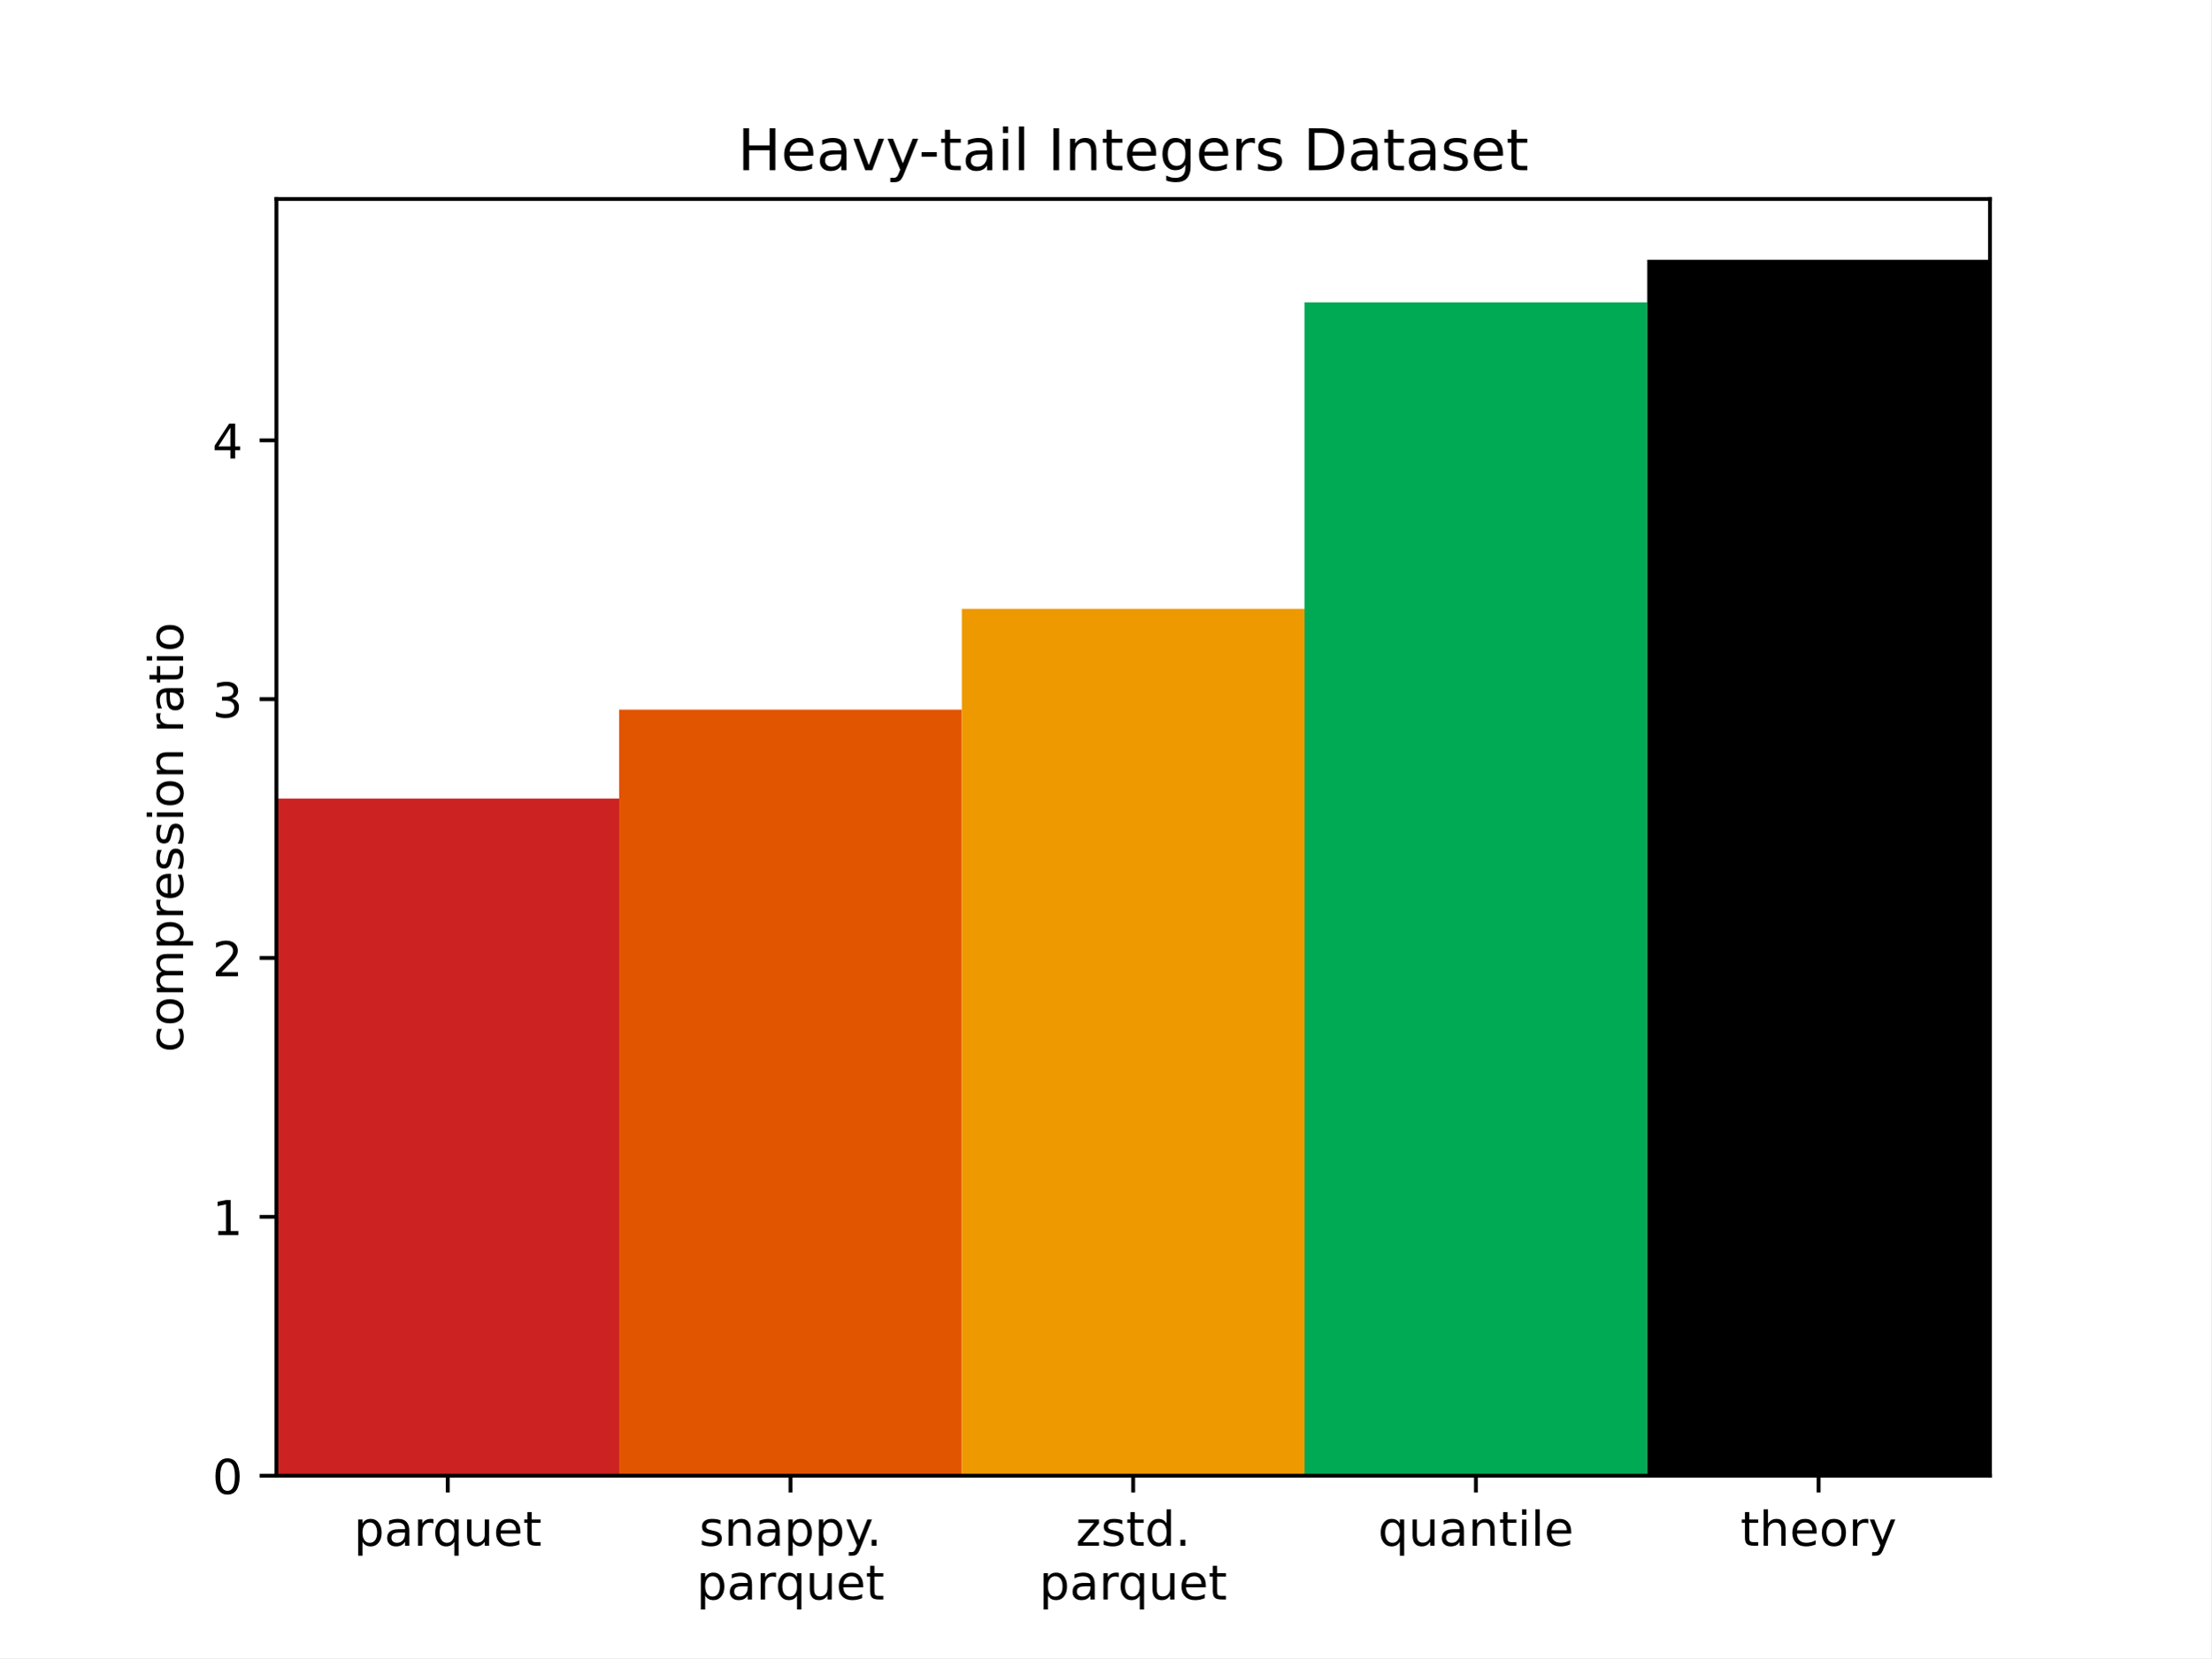
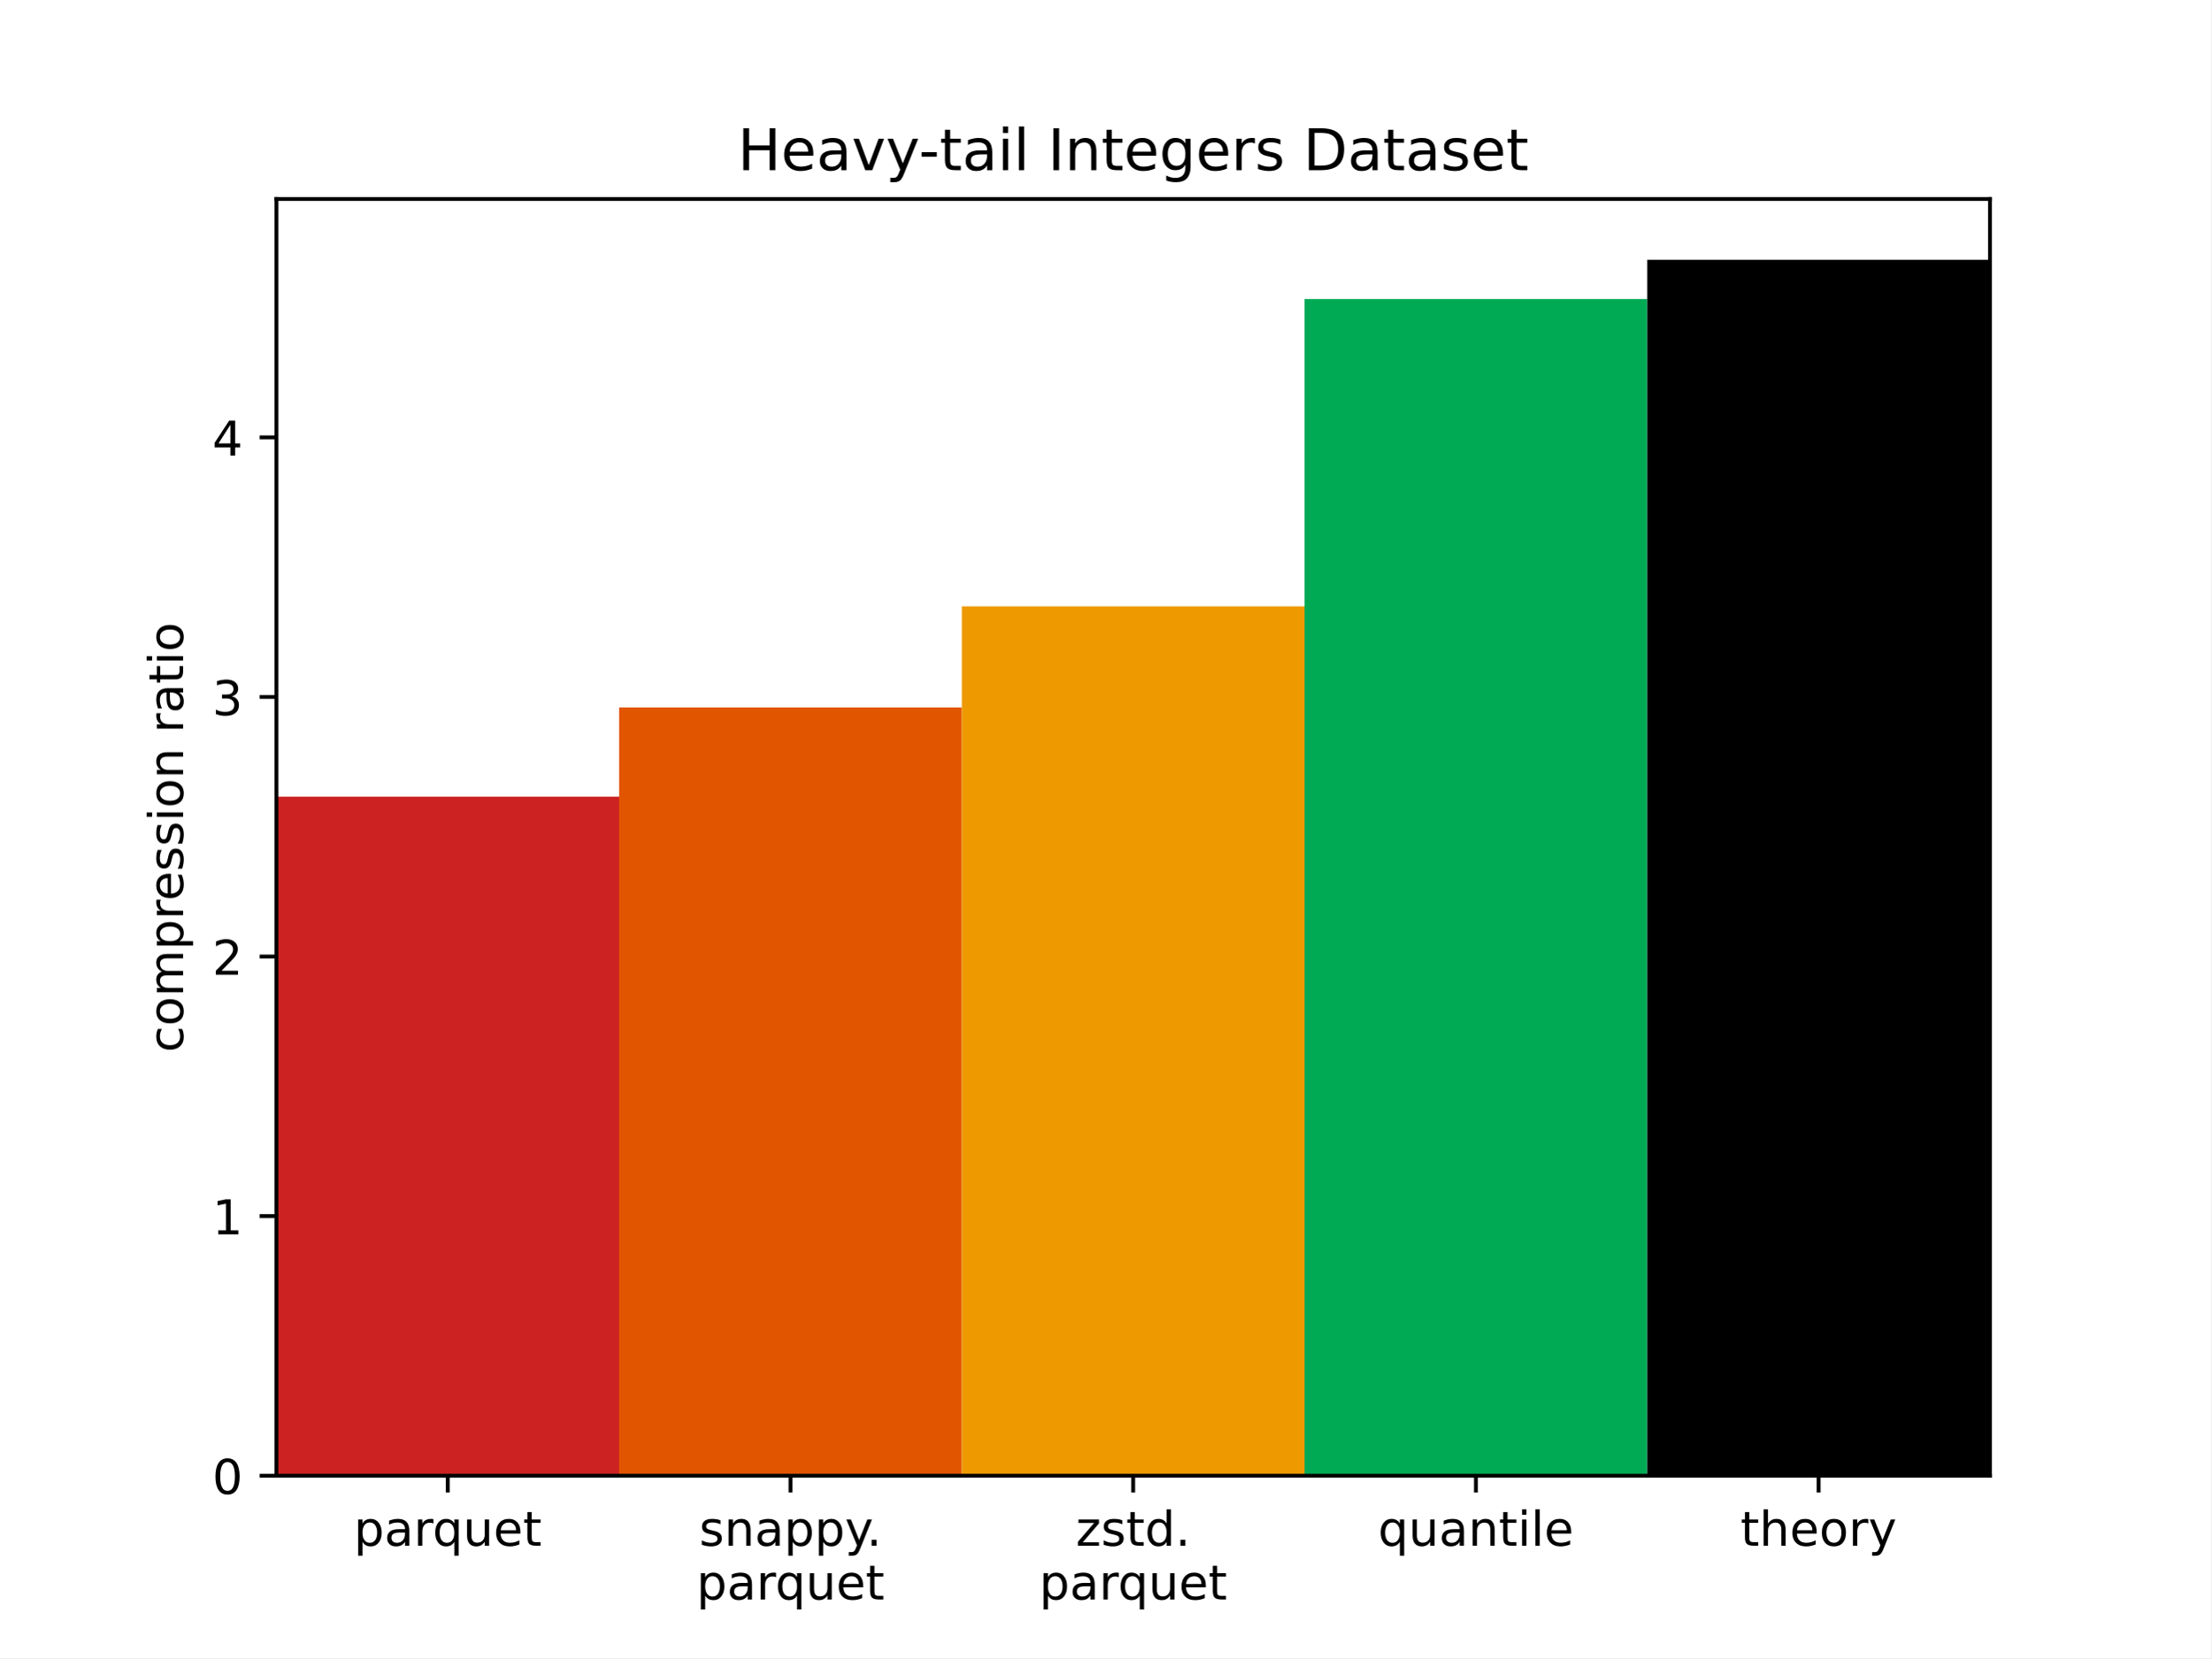
<svg xmlns="http://www.w3.org/2000/svg" xmlns:xlink="http://www.w3.org/1999/xlink" height="345.6pt" version="1.1" viewBox="0 0 460.8 345.6" width="460.8pt">
  <defs>
    <style type="text/css">*{stroke-linecap:butt;stroke-linejoin:round;}</style>
  </defs>
  <g id="figure_1">
    <g id="patch_1">
      <path d="M 0 345.6  L 460.8 345.6  L 460.8 0  L 0 0  z " style="fill:#ffffff;" />
    </g>
    <g id="axes_1">
      <g id="patch_2">
        <path d="M 57.6 307.584  L 414.72 307.584  L 414.72 41.472  L 57.6 41.472  z " style="fill:#ffffff;" />
      </g>
      <g id="patch_3">
-         <path clip-path="url(#p42fd078815)" d="M 57.6 307.584  L 129.024 307.584  L 129.024 166.449  L 57.6 166.449  z " style="fill:#cc2222;" />
+         <path clip-path="url(#pb974d0e342)" d="M 57.6 307.584  L 129.024 307.584  L 129.024 166.049  L 57.6 166.049  z " style="fill:#cc2222;" />
      </g>
      <g id="patch_4">
-         <path clip-path="url(#p42fd078815)" d="M 129.024 307.584  L 200.448 307.584  L 200.448 147.913  L 129.024 147.913  z " style="fill:#e25500;" />
+         <path clip-path="url(#pb974d0e342)" d="M 129.024 307.584  L 200.448 307.584  L 200.448 147.461  L 129.024 147.461  z " style="fill:#e25500;" />
      </g>
      <g id="patch_5">
-         <path clip-path="url(#p42fd078815)" d="M 200.448 307.584  L 271.872 307.584  L 271.872 126.898  L 200.448 126.898  z " style="fill:#ee9900;" />
+         <path clip-path="url(#pb974d0e342)" d="M 200.448 307.584  L 271.872 307.584  L 271.872 126.386  L 200.448 126.386  z " style="fill:#ee9900;" />
      </g>
      <g id="patch_6">
-         <path clip-path="url(#p42fd078815)" d="M 271.872 307.584  L 343.296 307.584  L 343.296 63.018  L 271.872 63.018  z " style="fill:#00aa55;" />
+         <path clip-path="url(#pb974d0e342)" d="M 271.872 307.584  L 343.296 307.584  L 343.296 62.326  L 271.872 62.326  z " style="fill:#00aa55;" />
      </g>
      <g id="patch_7">
-         <path clip-path="url(#p42fd078815)" d="M 343.296 307.584  L 414.72 307.584  L 414.72 54.144  L 343.296 54.144  z " />
+         <path clip-path="url(#pb974d0e342)" d="M 343.296 307.584  L 414.72 307.584  L 414.72 54.144  L 343.296 54.144  z " />
      </g>
      <g id="matplotlib.axis_1">
        <g id="xtick_1">
          <g id="line2d_1">
            <defs>
-               <path d="M 0 0  L 0 3.5  " id="m886eb9446c" style="stroke:#000000;stroke-width:0.8;" />
+               <path d="M 0 0  L 0 3.5  " id="mce934f2fca" style="stroke:#000000;stroke-width:0.8;" />
            </defs>
            <g>
-               <use style="stroke:#000000;stroke-width:0.8;" x="93.312" xlink:href="#m886eb9446c" y="307.584" />
+               <use style="stroke:#000000;stroke-width:0.8;" x="93.312" xlink:href="#mce934f2fca" y="307.584" />
            </g>
          </g>
          <g id="text_1">
            <g transform="translate(73.72606 322.1824)scale(0.1 -0.1)">
              <defs>
                <path d="M 18.109 8.203  L 18.109 -20.797  L 9.078 -20.797  L 9.078 54.688  L 18.109 54.688  L 18.109 46.391  Q 20.953 51.266 25.266 53.625  Q 29.594 56 35.594 56  Q 45.562 56 51.781 48.094  Q 58.016 40.188 58.016 27.297  Q 58.016 14.406 51.781 6.484  Q 45.562 -1.422 35.594 -1.422  Q 29.594 -1.422 25.266 0.953  Q 20.953 3.328 18.109 8.203  z M 48.688 27.297  Q 48.688 37.203 44.609 42.844  Q 40.531 48.484 33.406 48.484  Q 26.266 48.484 22.188 42.844  Q 18.109 37.203 18.109 27.297  Q 18.109 17.391 22.188 11.75  Q 26.266 6.109 33.406 6.109  Q 40.531 6.109 44.609 11.75  Q 48.688 17.391 48.688 27.297  z " id="DejaVuSans-112" />
                <path d="M 34.281 27.484  Q 23.391 27.484 19.188 25  Q 14.984 22.516 14.984 16.5  Q 14.984 11.719 18.141 8.906  Q 21.297 6.109 26.703 6.109  Q 34.188 6.109 38.703 11.406  Q 43.219 16.703 43.219 25.484  L 43.219 27.484  z M 52.203 31.203  L 52.203 0  L 43.219 0  L 43.219 8.297  Q 40.141 3.328 35.547 0.953  Q 30.953 -1.422 24.312 -1.422  Q 15.922 -1.422 10.953 3.297  Q 6 8.016 6 15.922  Q 6 25.141 12.172 29.828  Q 18.359 34.516 30.609 34.516  L 43.219 34.516  L 43.219 35.406  Q 43.219 41.609 39.141 45  Q 35.062 48.391 27.688 48.391  Q 23 48.391 18.547 47.266  Q 14.109 46.141 10.016 43.891  L 10.016 52.203  Q 14.938 54.109 19.578 55.047  Q 24.219 56 28.609 56  Q 40.484 56 46.344 49.844  Q 52.203 43.703 52.203 31.203  z " id="DejaVuSans-97" />
                <path d="M 41.109 46.297  Q 39.594 47.172 37.812 47.578  Q 36.031 48 33.891 48  Q 26.266 48 22.188 43.047  Q 18.109 38.094 18.109 28.812  L 18.109 0  L 9.078 0  L 9.078 54.688  L 18.109 54.688  L 18.109 46.188  Q 20.953 51.172 25.484 53.578  Q 30.031 56 36.531 56  Q 37.453 56 38.578 55.875  Q 39.703 55.766 41.062 55.516  z " id="DejaVuSans-114" />
                <path d="M 14.797 27.297  Q 14.797 17.391 18.875 11.75  Q 22.953 6.109 30.078 6.109  Q 37.203 6.109 41.297 11.75  Q 45.406 17.391 45.406 27.297  Q 45.406 37.203 41.297 42.844  Q 37.203 48.484 30.078 48.484  Q 22.953 48.484 18.875 42.844  Q 14.797 37.203 14.797 27.297  z M 45.406 8.203  Q 42.578 3.328 38.25 0.953  Q 33.938 -1.422 27.875 -1.422  Q 17.969 -1.422 11.734 6.484  Q 5.516 14.406 5.516 27.297  Q 5.516 40.188 11.734 48.094  Q 17.969 56 27.875 56  Q 33.938 56 38.25 53.625  Q 42.578 51.266 45.406 46.391  L 45.406 54.688  L 54.391 54.688  L 54.391 -20.797  L 45.406 -20.797  z " id="DejaVuSans-113" />
                <path d="M 8.5 21.578  L 8.5 54.688  L 17.484 54.688  L 17.484 21.922  Q 17.484 14.156 20.5 10.266  Q 23.531 6.391 29.594 6.391  Q 36.859 6.391 41.078 11.031  Q 45.312 15.672 45.312 23.688  L 45.312 54.688  L 54.297 54.688  L 54.297 0  L 45.312 0  L 45.312 8.406  Q 42.047 3.422 37.719 1  Q 33.406 -1.422 27.688 -1.422  Q 18.266 -1.422 13.375 4.438  Q 8.5 10.297 8.5 21.578  z M 31.109 56  z " id="DejaVuSans-117" />
                <path d="M 56.203 29.594  L 56.203 25.203  L 14.891 25.203  Q 15.484 15.922 20.484 11.062  Q 25.484 6.203 34.422 6.203  Q 39.594 6.203 44.453 7.469  Q 49.312 8.734 54.109 11.281  L 54.109 2.781  Q 49.266 0.734 44.188 -0.344  Q 39.109 -1.422 33.891 -1.422  Q 20.797 -1.422 13.156 6.188  Q 5.516 13.812 5.516 26.812  Q 5.516 40.234 12.766 48.109  Q 20.016 56 32.328 56  Q 43.359 56 49.781 48.891  Q 56.203 41.797 56.203 29.594  z M 47.219 32.234  Q 47.125 39.594 43.094 43.984  Q 39.062 48.391 32.422 48.391  Q 24.906 48.391 20.391 44.141  Q 15.875 39.891 15.188 32.172  z " id="DejaVuSans-101" />
                <path d="M 18.312 70.219  L 18.312 54.688  L 36.812 54.688  L 36.812 47.703  L 18.312 47.703  L 18.312 18.016  Q 18.312 11.328 20.141 9.422  Q 21.969 7.516 27.594 7.516  L 36.812 7.516  L 36.812 0  L 27.594 0  Q 17.188 0 13.234 3.875  Q 9.281 7.766 9.281 18.016  L 9.281 47.703  L 2.688 47.703  L 2.688 54.688  L 9.281 54.688  L 9.281 70.219  z " id="DejaVuSans-116" />
              </defs>
              <use xlink:href="#DejaVuSans-112" />
              <use x="63.477" xlink:href="#DejaVuSans-97" />
              <use x="124.756" xlink:href="#DejaVuSans-114" />
              <use x="164.119" xlink:href="#DejaVuSans-113" />
              <use x="227.596" xlink:href="#DejaVuSans-117" />
              <use x="290.975" xlink:href="#DejaVuSans-101" />
              <use x="352.498" xlink:href="#DejaVuSans-116" />
            </g>
          </g>
        </g>
        <g id="xtick_2">
          <g id="line2d_2">
            <g>
-               <use style="stroke:#000000;stroke-width:0.8;" x="164.736" xlink:href="#m886eb9446c" y="307.584" />
+               <use style="stroke:#000000;stroke-width:0.8;" x="164.736" xlink:href="#mce934f2fca" y="307.584" />
            </g>
          </g>
          <g id="text_2">
            <g transform="translate(145.7141 322.1824)scale(0.1 -0.1)">
              <defs>
                <path d="M 44.281 53.078  L 44.281 44.578  Q 40.484 46.531 36.375 47.5  Q 32.281 48.484 27.875 48.484  Q 21.188 48.484 17.844 46.438  Q 14.5 44.391 14.5 40.281  Q 14.5 37.156 16.891 35.375  Q 19.281 33.594 26.516 31.984  L 29.594 31.297  Q 39.156 29.25 43.188 25.516  Q 47.219 21.781 47.219 15.094  Q 47.219 7.469 41.188 3.016  Q 35.156 -1.422 24.609 -1.422  Q 20.219 -1.422 15.453 -0.562  Q 10.688 0.297 5.422 2  L 5.422 11.281  Q 10.406 8.688 15.234 7.391  Q 20.062 6.109 24.812 6.109  Q 31.156 6.109 34.562 8.281  Q 37.984 10.453 37.984 14.406  Q 37.984 18.062 35.516 20.016  Q 33.062 21.969 24.703 23.781  L 21.578 24.516  Q 13.234 26.266 9.516 29.906  Q 5.812 33.547 5.812 39.891  Q 5.812 47.609 11.281 51.797  Q 16.75 56 26.812 56  Q 31.781 56 36.172 55.266  Q 40.578 54.547 44.281 53.078  z " id="DejaVuSans-115" />
                <path d="M 54.891 33.016  L 54.891 0  L 45.906 0  L 45.906 32.719  Q 45.906 40.484 42.875 44.328  Q 39.844 48.188 33.797 48.188  Q 26.516 48.188 22.312 43.547  Q 18.109 38.922 18.109 30.906  L 18.109 0  L 9.078 0  L 9.078 54.688  L 18.109 54.688  L 18.109 46.188  Q 21.344 51.125 25.703 53.562  Q 30.078 56 35.797 56  Q 45.219 56 50.047 50.172  Q 54.891 44.344 54.891 33.016  z " id="DejaVuSans-110" />
                <path d="M 32.172 -5.078  Q 28.375 -14.844 24.75 -17.812  Q 21.141 -20.797 15.094 -20.797  L 7.906 -20.797  L 7.906 -13.281  L 13.188 -13.281  Q 16.891 -13.281 18.938 -11.516  Q 21 -9.766 23.484 -3.219  L 25.094 0.875  L 2.984 54.688  L 12.5 54.688  L 29.594 11.922  L 46.688 54.688  L 56.203 54.688  z " id="DejaVuSans-121" />
                <path d="M 10.688 12.406  L 21 12.406  L 21 0  L 10.688 0  z " id="DejaVuSans-46" />
              </defs>
              <use xlink:href="#DejaVuSans-115" />
              <use x="52.1" xlink:href="#DejaVuSans-110" />
              <use x="115.479" xlink:href="#DejaVuSans-97" />
              <use x="176.758" xlink:href="#DejaVuSans-112" />
              <use x="240.234" xlink:href="#DejaVuSans-112" />
              <use x="303.711" xlink:href="#DejaVuSans-121" />
              <use x="348.641" xlink:href="#DejaVuSans-46" />
            </g>
            <g transform="translate(145.1501 333.3802)scale(0.1 -0.1)">
              <use xlink:href="#DejaVuSans-112" />
              <use x="63.477" xlink:href="#DejaVuSans-97" />
              <use x="124.756" xlink:href="#DejaVuSans-114" />
              <use x="164.119" xlink:href="#DejaVuSans-113" />
              <use x="227.596" xlink:href="#DejaVuSans-117" />
              <use x="290.975" xlink:href="#DejaVuSans-101" />
              <use x="352.498" xlink:href="#DejaVuSans-116" />
            </g>
          </g>
        </g>
        <g id="xtick_3">
          <g id="line2d_3">
            <g>
-               <use style="stroke:#000000;stroke-width:0.8;" x="236.16" xlink:href="#m886eb9446c" y="307.584" />
+               <use style="stroke:#000000;stroke-width:0.8;" x="236.16" xlink:href="#mce934f2fca" y="307.584" />
            </g>
          </g>
          <g id="text_3">
            <g transform="translate(224.2077 322.1824)scale(0.1 -0.1)">
              <defs>
                <path d="M 5.516 54.688  L 48.188 54.688  L 48.188 46.484  L 14.406 7.172  L 48.188 7.172  L 48.188 0  L 4.297 0  L 4.297 8.203  L 38.094 47.516  L 5.516 47.516  z " id="DejaVuSans-122" />
                <path d="M 45.406 46.391  L 45.406 75.984  L 54.391 75.984  L 54.391 0  L 45.406 0  L 45.406 8.203  Q 42.578 3.328 38.25 0.953  Q 33.938 -1.422 27.875 -1.422  Q 17.969 -1.422 11.734 6.484  Q 5.516 14.406 5.516 27.297  Q 5.516 40.188 11.734 48.094  Q 17.969 56 27.875 56  Q 33.938 56 38.25 53.625  Q 42.578 51.266 45.406 46.391  z M 14.797 27.297  Q 14.797 17.391 18.875 11.75  Q 22.953 6.109 30.078 6.109  Q 37.203 6.109 41.297 11.75  Q 45.406 17.391 45.406 27.297  Q 45.406 37.203 41.297 42.844  Q 37.203 48.484 30.078 48.484  Q 22.953 48.484 18.875 42.844  Q 14.797 37.203 14.797 27.297  z " id="DejaVuSans-100" />
              </defs>
              <use xlink:href="#DejaVuSans-122" />
              <use x="52.49" xlink:href="#DejaVuSans-115" />
              <use x="104.59" xlink:href="#DejaVuSans-116" />
              <use x="143.799" xlink:href="#DejaVuSans-100" />
              <use x="207.275" xlink:href="#DejaVuSans-46" />
            </g>
            <g transform="translate(216.5741 333.3802)scale(0.1 -0.1)">
              <use xlink:href="#DejaVuSans-112" />
              <use x="63.477" xlink:href="#DejaVuSans-97" />
              <use x="124.756" xlink:href="#DejaVuSans-114" />
              <use x="164.119" xlink:href="#DejaVuSans-113" />
              <use x="227.596" xlink:href="#DejaVuSans-117" />
              <use x="290.975" xlink:href="#DejaVuSans-101" />
              <use x="352.498" xlink:href="#DejaVuSans-116" />
            </g>
          </g>
        </g>
        <g id="xtick_4">
          <g id="line2d_4">
            <g>
-               <use style="stroke:#000000;stroke-width:0.8;" x="307.584" xlink:href="#m886eb9446c" y="307.584" />
+               <use style="stroke:#000000;stroke-width:0.8;" x="307.584" xlink:href="#mce934f2fca" y="307.584" />
            </g>
          </g>
          <g id="text_4">
            <g transform="translate(287.1934 322.1824)scale(0.1 -0.1)">
              <defs>
                <path d="M 9.422 54.688  L 18.406 54.688  L 18.406 0  L 9.422 0  z M 9.422 75.984  L 18.406 75.984  L 18.406 64.594  L 9.422 64.594  z " id="DejaVuSans-105" />
                <path d="M 9.422 75.984  L 18.406 75.984  L 18.406 0  L 9.422 0  z " id="DejaVuSans-108" />
              </defs>
              <use xlink:href="#DejaVuSans-113" />
              <use x="63.477" xlink:href="#DejaVuSans-117" />
              <use x="126.855" xlink:href="#DejaVuSans-97" />
              <use x="188.135" xlink:href="#DejaVuSans-110" />
              <use x="251.514" xlink:href="#DejaVuSans-116" />
              <use x="290.723" xlink:href="#DejaVuSans-105" />
              <use x="318.506" xlink:href="#DejaVuSans-108" />
              <use x="346.289" xlink:href="#DejaVuSans-101" />
            </g>
          </g>
        </g>
        <g id="xtick_5">
          <g id="line2d_5">
            <g>
-               <use style="stroke:#000000;stroke-width:0.8;" x="379.008" xlink:href="#m886eb9446c" y="307.584" />
+               <use style="stroke:#000000;stroke-width:0.8;" x="379.008" xlink:href="#mce934f2fca" y="307.584" />
            </g>
          </g>
          <g id="text_5">
            <g transform="translate(362.7283 322.1824)scale(0.1 -0.1)">
              <defs>
                <path d="M 54.891 33.016  L 54.891 0  L 45.906 0  L 45.906 32.719  Q 45.906 40.484 42.875 44.328  Q 39.844 48.188 33.797 48.188  Q 26.516 48.188 22.312 43.547  Q 18.109 38.922 18.109 30.906  L 18.109 0  L 9.078 0  L 9.078 75.984  L 18.109 75.984  L 18.109 46.188  Q 21.344 51.125 25.703 53.562  Q 30.078 56 35.797 56  Q 45.219 56 50.047 50.172  Q 54.891 44.344 54.891 33.016  z " id="DejaVuSans-104" />
                <path d="M 30.609 48.391  Q 23.391 48.391 19.188 42.75  Q 14.984 37.109 14.984 27.297  Q 14.984 17.484 19.156 11.844  Q 23.344 6.203 30.609 6.203  Q 37.797 6.203 41.984 11.859  Q 46.188 17.531 46.188 27.297  Q 46.188 37.016 41.984 42.703  Q 37.797 48.391 30.609 48.391  z M 30.609 56  Q 42.328 56 49.016 48.375  Q 55.719 40.766 55.719 27.297  Q 55.719 13.875 49.016 6.219  Q 42.328 -1.422 30.609 -1.422  Q 18.844 -1.422 12.172 6.219  Q 5.516 13.875 5.516 27.297  Q 5.516 40.766 12.172 48.375  Q 18.844 56 30.609 56  z " id="DejaVuSans-111" />
              </defs>
              <use xlink:href="#DejaVuSans-116" />
              <use x="39.209" xlink:href="#DejaVuSans-104" />
              <use x="102.588" xlink:href="#DejaVuSans-101" />
              <use x="164.111" xlink:href="#DejaVuSans-111" />
              <use x="225.293" xlink:href="#DejaVuSans-114" />
              <use x="266.406" xlink:href="#DejaVuSans-121" />
            </g>
          </g>
        </g>
      </g>
      <g id="matplotlib.axis_2">
        <g id="ytick_1">
          <g id="line2d_6">
            <defs>
-               <path d="M 0 0  L -3.5 0  " id="m7611c15940" style="stroke:#000000;stroke-width:0.8;" />
+               <path d="M 0 0  L -3.5 0  " id="m0665599889" style="stroke:#000000;stroke-width:0.8;" />
            </defs>
            <g>
-               <use style="stroke:#000000;stroke-width:0.8;" x="57.6" xlink:href="#m7611c15940" y="307.584" />
+               <use style="stroke:#000000;stroke-width:0.8;" x="57.6" xlink:href="#m0665599889" y="307.584" />
            </g>
          </g>
          <g id="text_6">
            <g transform="translate(44.2375 311.3832)scale(0.1 -0.1)">
              <defs>
                <path d="M 31.781 66.406  Q 24.172 66.406 20.328 58.906  Q 16.5 51.422 16.5 36.375  Q 16.5 21.391 20.328 13.891  Q 24.172 6.391 31.781 6.391  Q 39.453 6.391 43.281 13.891  Q 47.125 21.391 47.125 36.375  Q 47.125 51.422 43.281 58.906  Q 39.453 66.406 31.781 66.406  z M 31.781 74.219  Q 44.047 74.219 50.516 64.516  Q 56.984 54.828 56.984 36.375  Q 56.984 17.969 50.516 8.266  Q 44.047 -1.422 31.781 -1.422  Q 19.531 -1.422 13.062 8.266  Q 6.594 17.969 6.594 36.375  Q 6.594 54.828 13.062 64.516  Q 19.531 74.219 31.781 74.219  z " id="DejaVuSans-48" />
              </defs>
              <use xlink:href="#DejaVuSans-48" />
            </g>
          </g>
        </g>
        <g id="ytick_2">
          <g id="line2d_7">
            <g>
-               <use style="stroke:#000000;stroke-width:0.8;" x="57.6" xlink:href="#m7611c15940" y="253.63" />
+               <use style="stroke:#000000;stroke-width:0.8;" x="57.6" xlink:href="#m0665599889" y="253.477" />
            </g>
          </g>
          <g id="text_7">
-             <g transform="translate(44.2375 257.4294)scale(0.1 -0.1)">
+             <g transform="translate(44.2375 257.2766)scale(0.1 -0.1)">
              <defs>
                <path d="M 12.406 8.297  L 28.516 8.297  L 28.516 63.922  L 10.984 60.406  L 10.984 69.391  L 28.422 72.906  L 38.281 72.906  L 38.281 8.297  L 54.391 8.297  L 54.391 0  L 12.406 0  z " id="DejaVuSans-49" />
              </defs>
              <use xlink:href="#DejaVuSans-49" />
            </g>
          </g>
        </g>
        <g id="ytick_3">
          <g id="line2d_8">
            <g>
-               <use style="stroke:#000000;stroke-width:0.8;" x="57.6" xlink:href="#m7611c15940" y="199.676" />
+               <use style="stroke:#000000;stroke-width:0.8;" x="57.6" xlink:href="#m0665599889" y="199.371" />
            </g>
          </g>
          <g id="text_8">
-             <g transform="translate(44.2375 203.4755)scale(0.1 -0.1)">
+             <g transform="translate(44.2375 203.17)scale(0.1 -0.1)">
              <defs>
                <path d="M 19.188 8.297  L 53.609 8.297  L 53.609 0  L 7.328 0  L 7.328 8.297  Q 12.938 14.109 22.625 23.891  Q 32.328 33.688 34.812 36.531  Q 39.547 41.844 41.422 45.531  Q 43.312 49.219 43.312 52.781  Q 43.312 58.594 39.234 62.25  Q 35.156 65.922 28.609 65.922  Q 23.969 65.922 18.812 64.312  Q 13.672 62.703 7.812 59.422  L 7.812 69.391  Q 13.766 71.781 18.938 73  Q 24.125 74.219 28.422 74.219  Q 39.75 74.219 46.484 68.547  Q 53.219 62.891 53.219 53.422  Q 53.219 48.922 51.531 44.891  Q 49.859 40.875 45.406 35.406  Q 44.188 33.984 37.641 27.219  Q 31.109 20.453 19.188 8.297  z " id="DejaVuSans-50" />
              </defs>
              <use xlink:href="#DejaVuSans-50" />
            </g>
          </g>
        </g>
        <g id="ytick_4">
          <g id="line2d_9">
            <g>
-               <use style="stroke:#000000;stroke-width:0.8;" x="57.6" xlink:href="#m7611c15940" y="145.722" />
+               <use style="stroke:#000000;stroke-width:0.8;" x="57.6" xlink:href="#m0665599889" y="145.264" />
            </g>
          </g>
          <g id="text_9">
-             <g transform="translate(44.2375 149.5216)scale(0.1 -0.1)">
+             <g transform="translate(44.2375 149.0634)scale(0.1 -0.1)">
              <defs>
                <path d="M 40.578 39.312  Q 47.656 37.797 51.625 33  Q 55.609 28.219 55.609 21.188  Q 55.609 10.406 48.188 4.484  Q 40.766 -1.422 27.094 -1.422  Q 22.516 -1.422 17.656 -0.516  Q 12.797 0.391 7.625 2.203  L 7.625 11.719  Q 11.719 9.328 16.594 8.109  Q 21.484 6.891 26.812 6.891  Q 36.078 6.891 40.938 10.547  Q 45.797 14.203 45.797 21.188  Q 45.797 27.641 41.281 31.266  Q 36.766 34.906 28.719 34.906  L 20.219 34.906  L 20.219 43.016  L 29.109 43.016  Q 36.375 43.016 40.234 45.922  Q 44.094 48.828 44.094 54.297  Q 44.094 59.906 40.109 62.906  Q 36.141 65.922 28.719 65.922  Q 24.656 65.922 20.016 65.031  Q 15.375 64.156 9.812 62.312  L 9.812 71.094  Q 15.438 72.656 20.344 73.438  Q 25.25 74.219 29.594 74.219  Q 40.828 74.219 47.359 69.109  Q 53.906 64.016 53.906 55.328  Q 53.906 49.266 50.438 45.094  Q 46.969 40.922 40.578 39.312  z " id="DejaVuSans-51" />
              </defs>
              <use xlink:href="#DejaVuSans-51" />
            </g>
          </g>
        </g>
        <g id="ytick_5">
          <g id="line2d_10">
            <g>
-               <use style="stroke:#000000;stroke-width:0.8;" x="57.6" xlink:href="#m7611c15940" y="91.769" />
+               <use style="stroke:#000000;stroke-width:0.8;" x="57.6" xlink:href="#m0665599889" y="91.158" />
            </g>
          </g>
          <g id="text_10">
-             <g transform="translate(44.2375 95.56778)scale(0.1 -0.1)">
+             <g transform="translate(44.2375 94.95674)scale(0.1 -0.1)">
              <defs>
                <path d="M 37.797 64.312  L 12.891 25.391  L 37.797 25.391  z M 35.203 72.906  L 47.609 72.906  L 47.609 25.391  L 58.016 25.391  L 58.016 17.188  L 47.609 17.188  L 47.609 0  L 37.797 0  L 37.797 17.188  L 4.891 17.188  L 4.891 26.703  z " id="DejaVuSans-52" />
              </defs>
              <use xlink:href="#DejaVuSans-52" />
            </g>
          </g>
        </g>
        <g id="text_11">
          <g transform="translate(38.15781 219.3444)rotate(-90)scale(0.1 -0.1)">
            <defs>
              <path d="M 48.781 52.594  L 48.781 44.188  Q 44.969 46.297 41.141 47.344  Q 37.312 48.391 33.406 48.391  Q 24.656 48.391 19.812 42.844  Q 14.984 37.312 14.984 27.297  Q 14.984 17.281 19.812 11.734  Q 24.656 6.203 33.406 6.203  Q 37.312 6.203 41.141 7.25  Q 44.969 8.297 48.781 10.406  L 48.781 2.094  Q 45.016 0.344 40.984 -0.531  Q 36.969 -1.422 32.422 -1.422  Q 20.062 -1.422 12.781 6.344  Q 5.516 14.109 5.516 27.297  Q 5.516 40.672 12.859 48.328  Q 20.219 56 33.016 56  Q 37.156 56 41.109 55.141  Q 45.062 54.297 48.781 52.594  z " id="DejaVuSans-99" />
              <path d="M 52 44.188  Q 55.375 50.25 60.062 53.125  Q 64.75 56 71.094 56  Q 79.641 56 84.281 50.016  Q 88.922 44.047 88.922 33.016  L 88.922 0  L 79.891 0  L 79.891 32.719  Q 79.891 40.578 77.094 44.375  Q 74.312 48.188 68.609 48.188  Q 61.625 48.188 57.562 43.547  Q 53.516 38.922 53.516 30.906  L 53.516 0  L 44.484 0  L 44.484 32.719  Q 44.484 40.625 41.703 44.406  Q 38.922 48.188 33.109 48.188  Q 26.219 48.188 22.156 43.531  Q 18.109 38.875 18.109 30.906  L 18.109 0  L 9.078 0  L 9.078 54.688  L 18.109 54.688  L 18.109 46.188  Q 21.188 51.219 25.484 53.609  Q 29.781 56 35.688 56  Q 41.656 56 45.828 52.969  Q 50 49.953 52 44.188  z " id="DejaVuSans-109" />
              <path id="DejaVuSans-32" />
            </defs>
            <use xlink:href="#DejaVuSans-99" />
            <use x="54.98" xlink:href="#DejaVuSans-111" />
            <use x="116.162" xlink:href="#DejaVuSans-109" />
            <use x="213.574" xlink:href="#DejaVuSans-112" />
            <use x="277.051" xlink:href="#DejaVuSans-114" />
            <use x="315.914" xlink:href="#DejaVuSans-101" />
            <use x="377.438" xlink:href="#DejaVuSans-115" />
            <use x="429.537" xlink:href="#DejaVuSans-115" />
            <use x="481.637" xlink:href="#DejaVuSans-105" />
            <use x="509.42" xlink:href="#DejaVuSans-111" />
            <use x="570.602" xlink:href="#DejaVuSans-110" />
            <use x="633.98" xlink:href="#DejaVuSans-32" />
            <use x="665.768" xlink:href="#DejaVuSans-114" />
            <use x="706.881" xlink:href="#DejaVuSans-97" />
            <use x="768.16" xlink:href="#DejaVuSans-116" />
            <use x="807.369" xlink:href="#DejaVuSans-105" />
            <use x="835.152" xlink:href="#DejaVuSans-111" />
          </g>
        </g>
      </g>
      <g id="patch_8">
        <path d="M 57.6 307.584  L 57.6 41.472  " style="fill:none;stroke:#000000;stroke-linecap:square;stroke-linejoin:miter;stroke-width:0.8;" />
      </g>
      <g id="patch_9">
        <path d="M 414.72 307.584  L 414.72 41.472  " style="fill:none;stroke:#000000;stroke-linecap:square;stroke-linejoin:miter;stroke-width:0.8;" />
      </g>
      <g id="patch_10">
        <path d="M 57.6 307.584  L 414.72 307.584  " style="fill:none;stroke:#000000;stroke-linecap:square;stroke-linejoin:miter;stroke-width:0.8;" />
      </g>
      <g id="patch_11">
        <path d="M 57.6 41.472  L 414.72 41.472  " style="fill:none;stroke:#000000;stroke-linecap:square;stroke-linejoin:miter;stroke-width:0.8;" />
      </g>
      <g id="text_12">
        <g transform="translate(153.735 35.472)scale(0.12 -0.12)">
          <defs>
            <path d="M 9.812 72.906  L 19.672 72.906  L 19.672 43.016  L 55.516 43.016  L 55.516 72.906  L 65.375 72.906  L 65.375 0  L 55.516 0  L 55.516 34.719  L 19.672 34.719  L 19.672 0  L 9.812 0  z " id="DejaVuSans-72" />
            <path d="M 2.984 54.688  L 12.5 54.688  L 29.594 8.797  L 46.688 54.688  L 56.203 54.688  L 35.688 0  L 23.484 0  z " id="DejaVuSans-118" />
            <path d="M 4.891 31.391  L 31.203 31.391  L 31.203 23.391  L 4.891 23.391  z " id="DejaVuSans-45" />
            <path d="M 9.812 72.906  L 19.672 72.906  L 19.672 0  L 9.812 0  z " id="DejaVuSans-73" />
            <path d="M 45.406 27.984  Q 45.406 37.75 41.375 43.109  Q 37.359 48.484 30.078 48.484  Q 22.859 48.484 18.828 43.109  Q 14.797 37.75 14.797 27.984  Q 14.797 18.266 18.828 12.891  Q 22.859 7.516 30.078 7.516  Q 37.359 7.516 41.375 12.891  Q 45.406 18.266 45.406 27.984  z M 54.391 6.781  Q 54.391 -7.172 48.188 -13.984  Q 42 -20.797 29.203 -20.797  Q 24.469 -20.797 20.266 -20.094  Q 16.062 -19.391 12.109 -17.922  L 12.109 -9.188  Q 16.062 -11.328 19.922 -12.344  Q 23.781 -13.375 27.781 -13.375  Q 36.625 -13.375 41.016 -8.766  Q 45.406 -4.156 45.406 5.172  L 45.406 9.625  Q 42.625 4.781 38.281 2.391  Q 33.938 0 27.875 0  Q 17.828 0 11.672 7.656  Q 5.516 15.328 5.516 27.984  Q 5.516 40.672 11.672 48.328  Q 17.828 56 27.875 56  Q 33.938 56 38.281 53.609  Q 42.625 51.219 45.406 46.391  L 45.406 54.688  L 54.391 54.688  z " id="DejaVuSans-103" />
            <path d="M 19.672 64.797  L 19.672 8.109  L 31.594 8.109  Q 46.688 8.109 53.688 14.938  Q 60.688 21.781 60.688 36.531  Q 60.688 51.172 53.688 57.984  Q 46.688 64.797 31.594 64.797  z M 9.812 72.906  L 30.078 72.906  Q 51.266 72.906 61.172 64.094  Q 71.094 55.281 71.094 36.531  Q 71.094 17.672 61.125 8.828  Q 51.172 0 30.078 0  L 9.812 0  z " id="DejaVuSans-68" />
          </defs>
          <use xlink:href="#DejaVuSans-72" />
          <use x="75.195" xlink:href="#DejaVuSans-101" />
          <use x="136.719" xlink:href="#DejaVuSans-97" />
          <use x="197.998" xlink:href="#DejaVuSans-118" />
          <use x="257.178" xlink:href="#DejaVuSans-121" />
          <use x="314.607" xlink:href="#DejaVuSans-45" />
          <use x="350.691" xlink:href="#DejaVuSans-116" />
          <use x="389.9" xlink:href="#DejaVuSans-97" />
          <use x="451.18" xlink:href="#DejaVuSans-105" />
          <use x="478.963" xlink:href="#DejaVuSans-108" />
          <use x="506.746" xlink:href="#DejaVuSans-32" />
          <use x="538.533" xlink:href="#DejaVuSans-73" />
          <use x="568.025" xlink:href="#DejaVuSans-110" />
          <use x="631.404" xlink:href="#DejaVuSans-116" />
          <use x="670.613" xlink:href="#DejaVuSans-101" />
          <use x="732.137" xlink:href="#DejaVuSans-103" />
          <use x="795.613" xlink:href="#DejaVuSans-101" />
          <use x="857.137" xlink:href="#DejaVuSans-114" />
          <use x="898.25" xlink:href="#DejaVuSans-115" />
          <use x="950.35" xlink:href="#DejaVuSans-32" />
          <use x="982.137" xlink:href="#DejaVuSans-68" />
          <use x="1059.139" xlink:href="#DejaVuSans-97" />
          <use x="1120.418" xlink:href="#DejaVuSans-116" />
          <use x="1159.627" xlink:href="#DejaVuSans-97" />
          <use x="1220.906" xlink:href="#DejaVuSans-115" />
          <use x="1273.006" xlink:href="#DejaVuSans-101" />
          <use x="1334.529" xlink:href="#DejaVuSans-116" />
        </g>
      </g>
    </g>
  </g>
  <defs>
-     <clipPath id="p42fd078815">
+     <clipPath id="pb974d0e342">
      <rect height="266.112" width="357.12" x="57.6" y="41.472" />
    </clipPath>
  </defs>
</svg>
